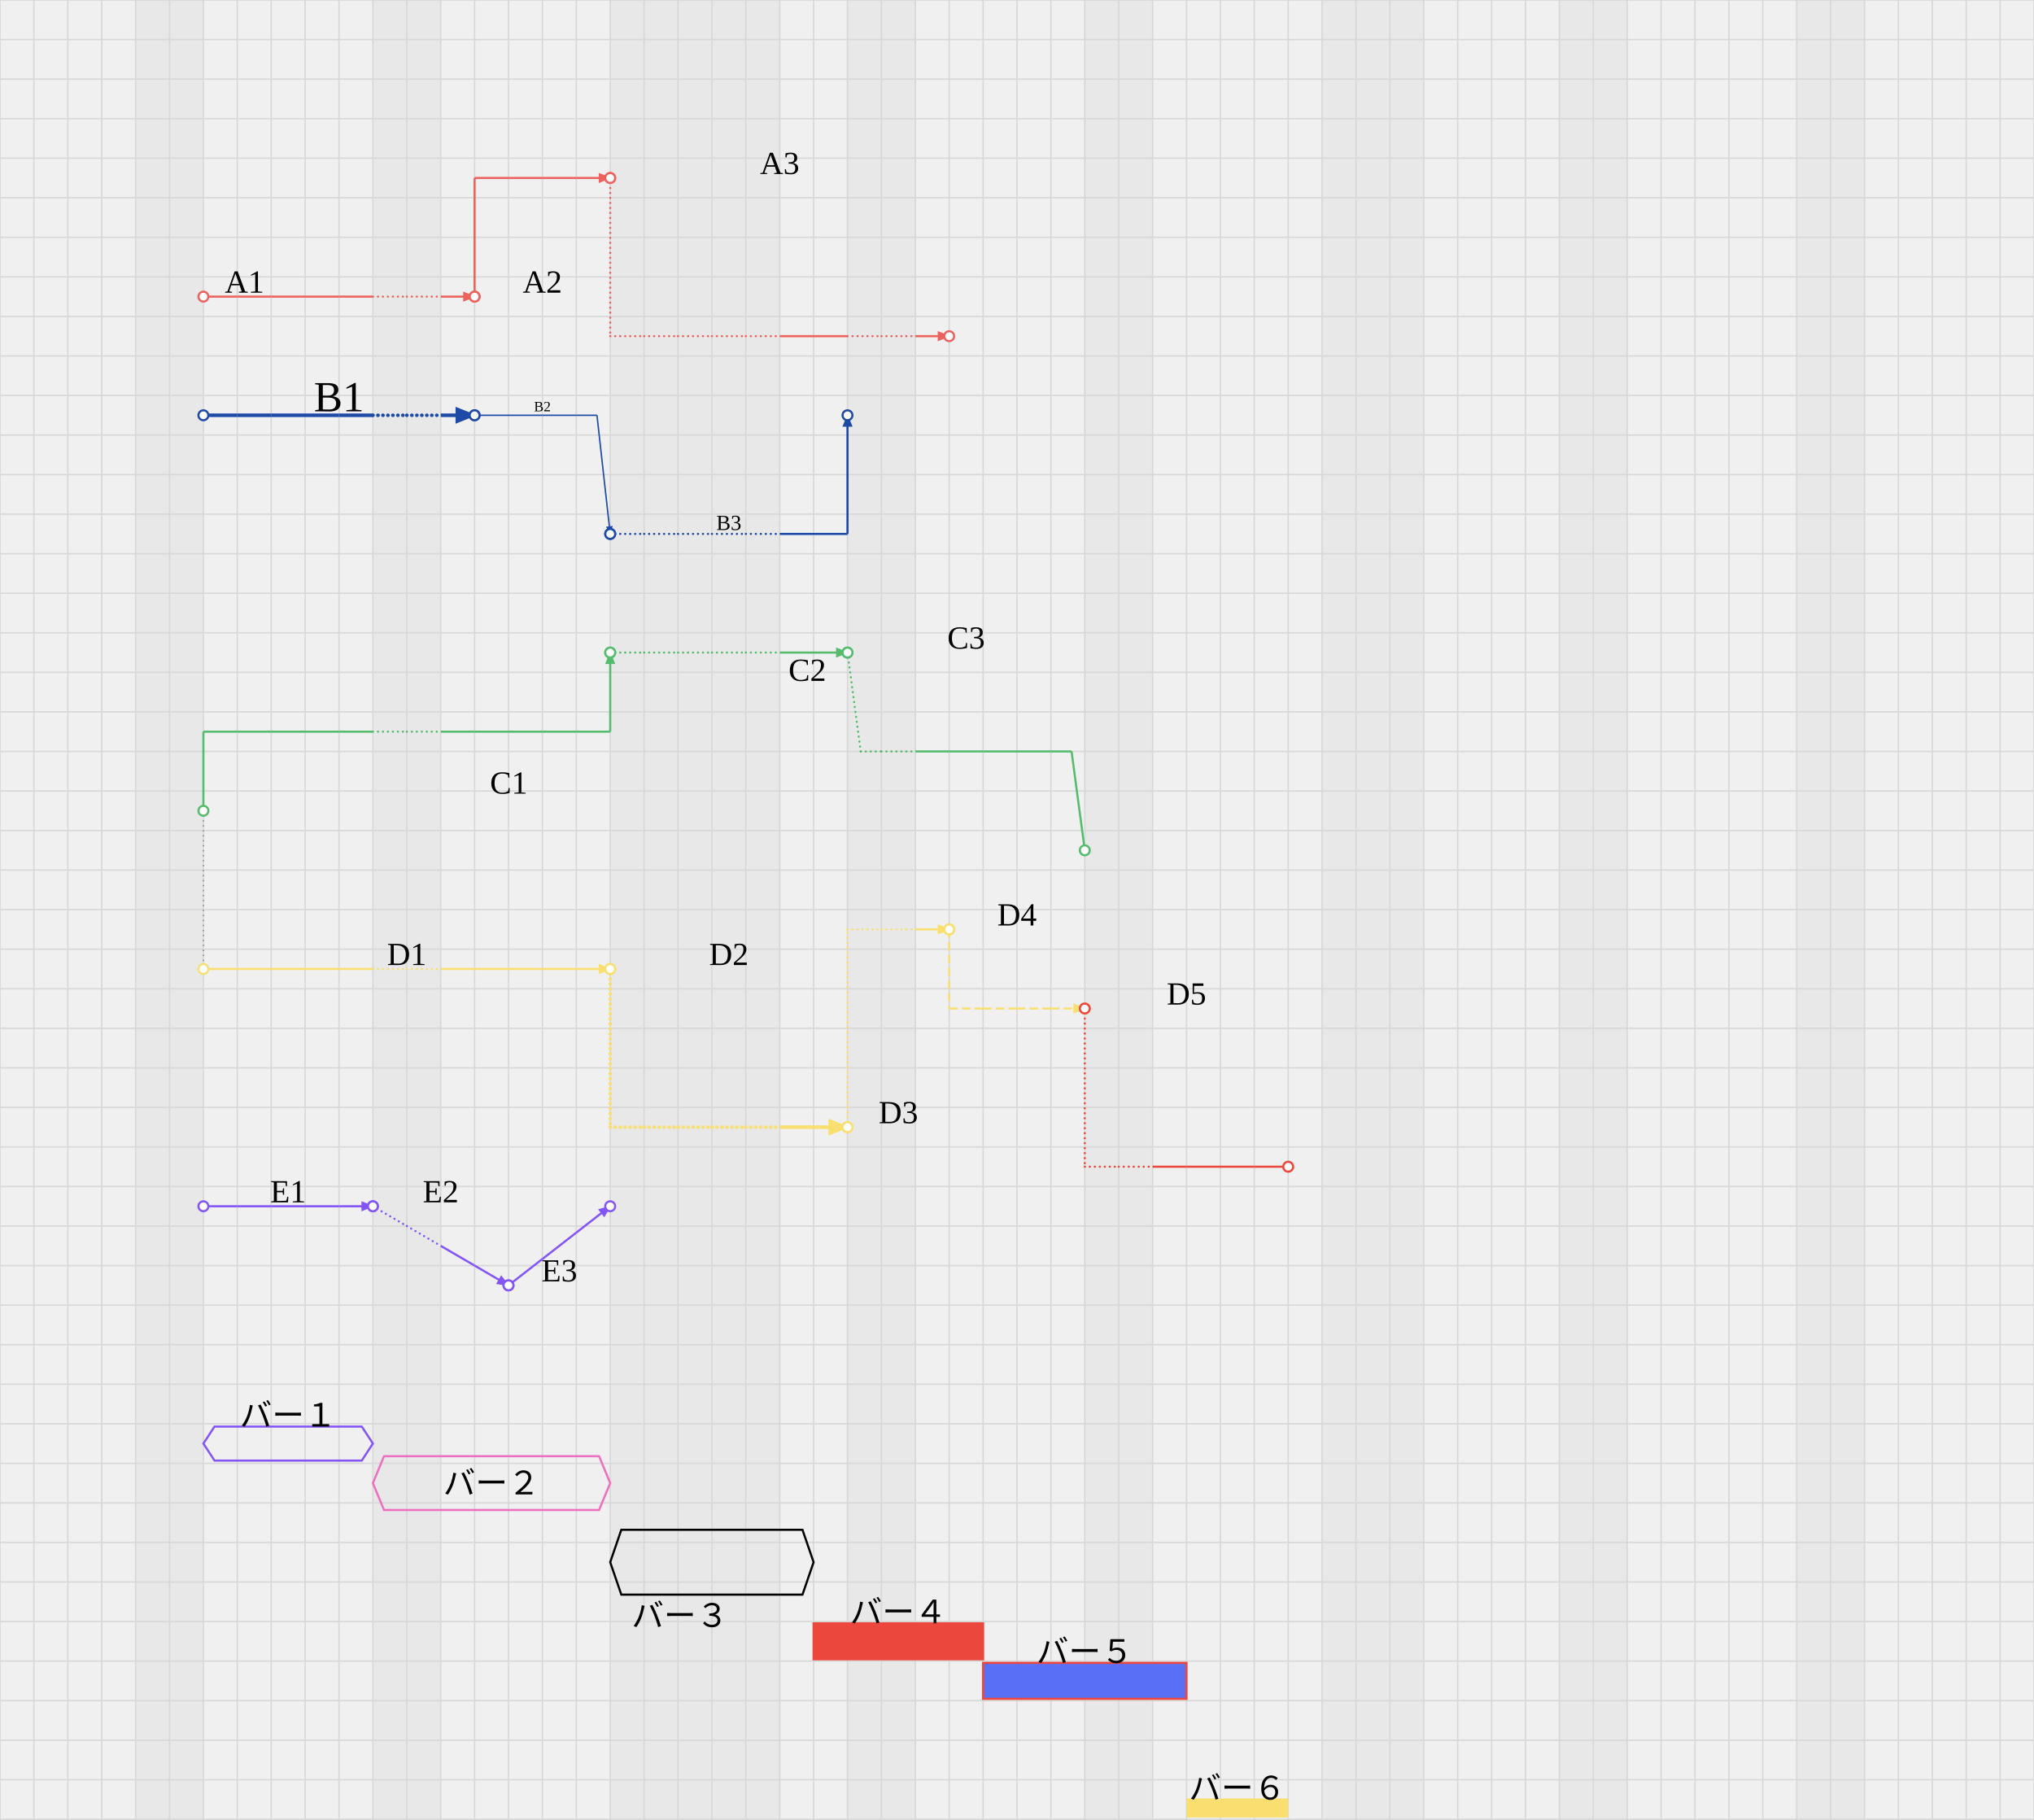
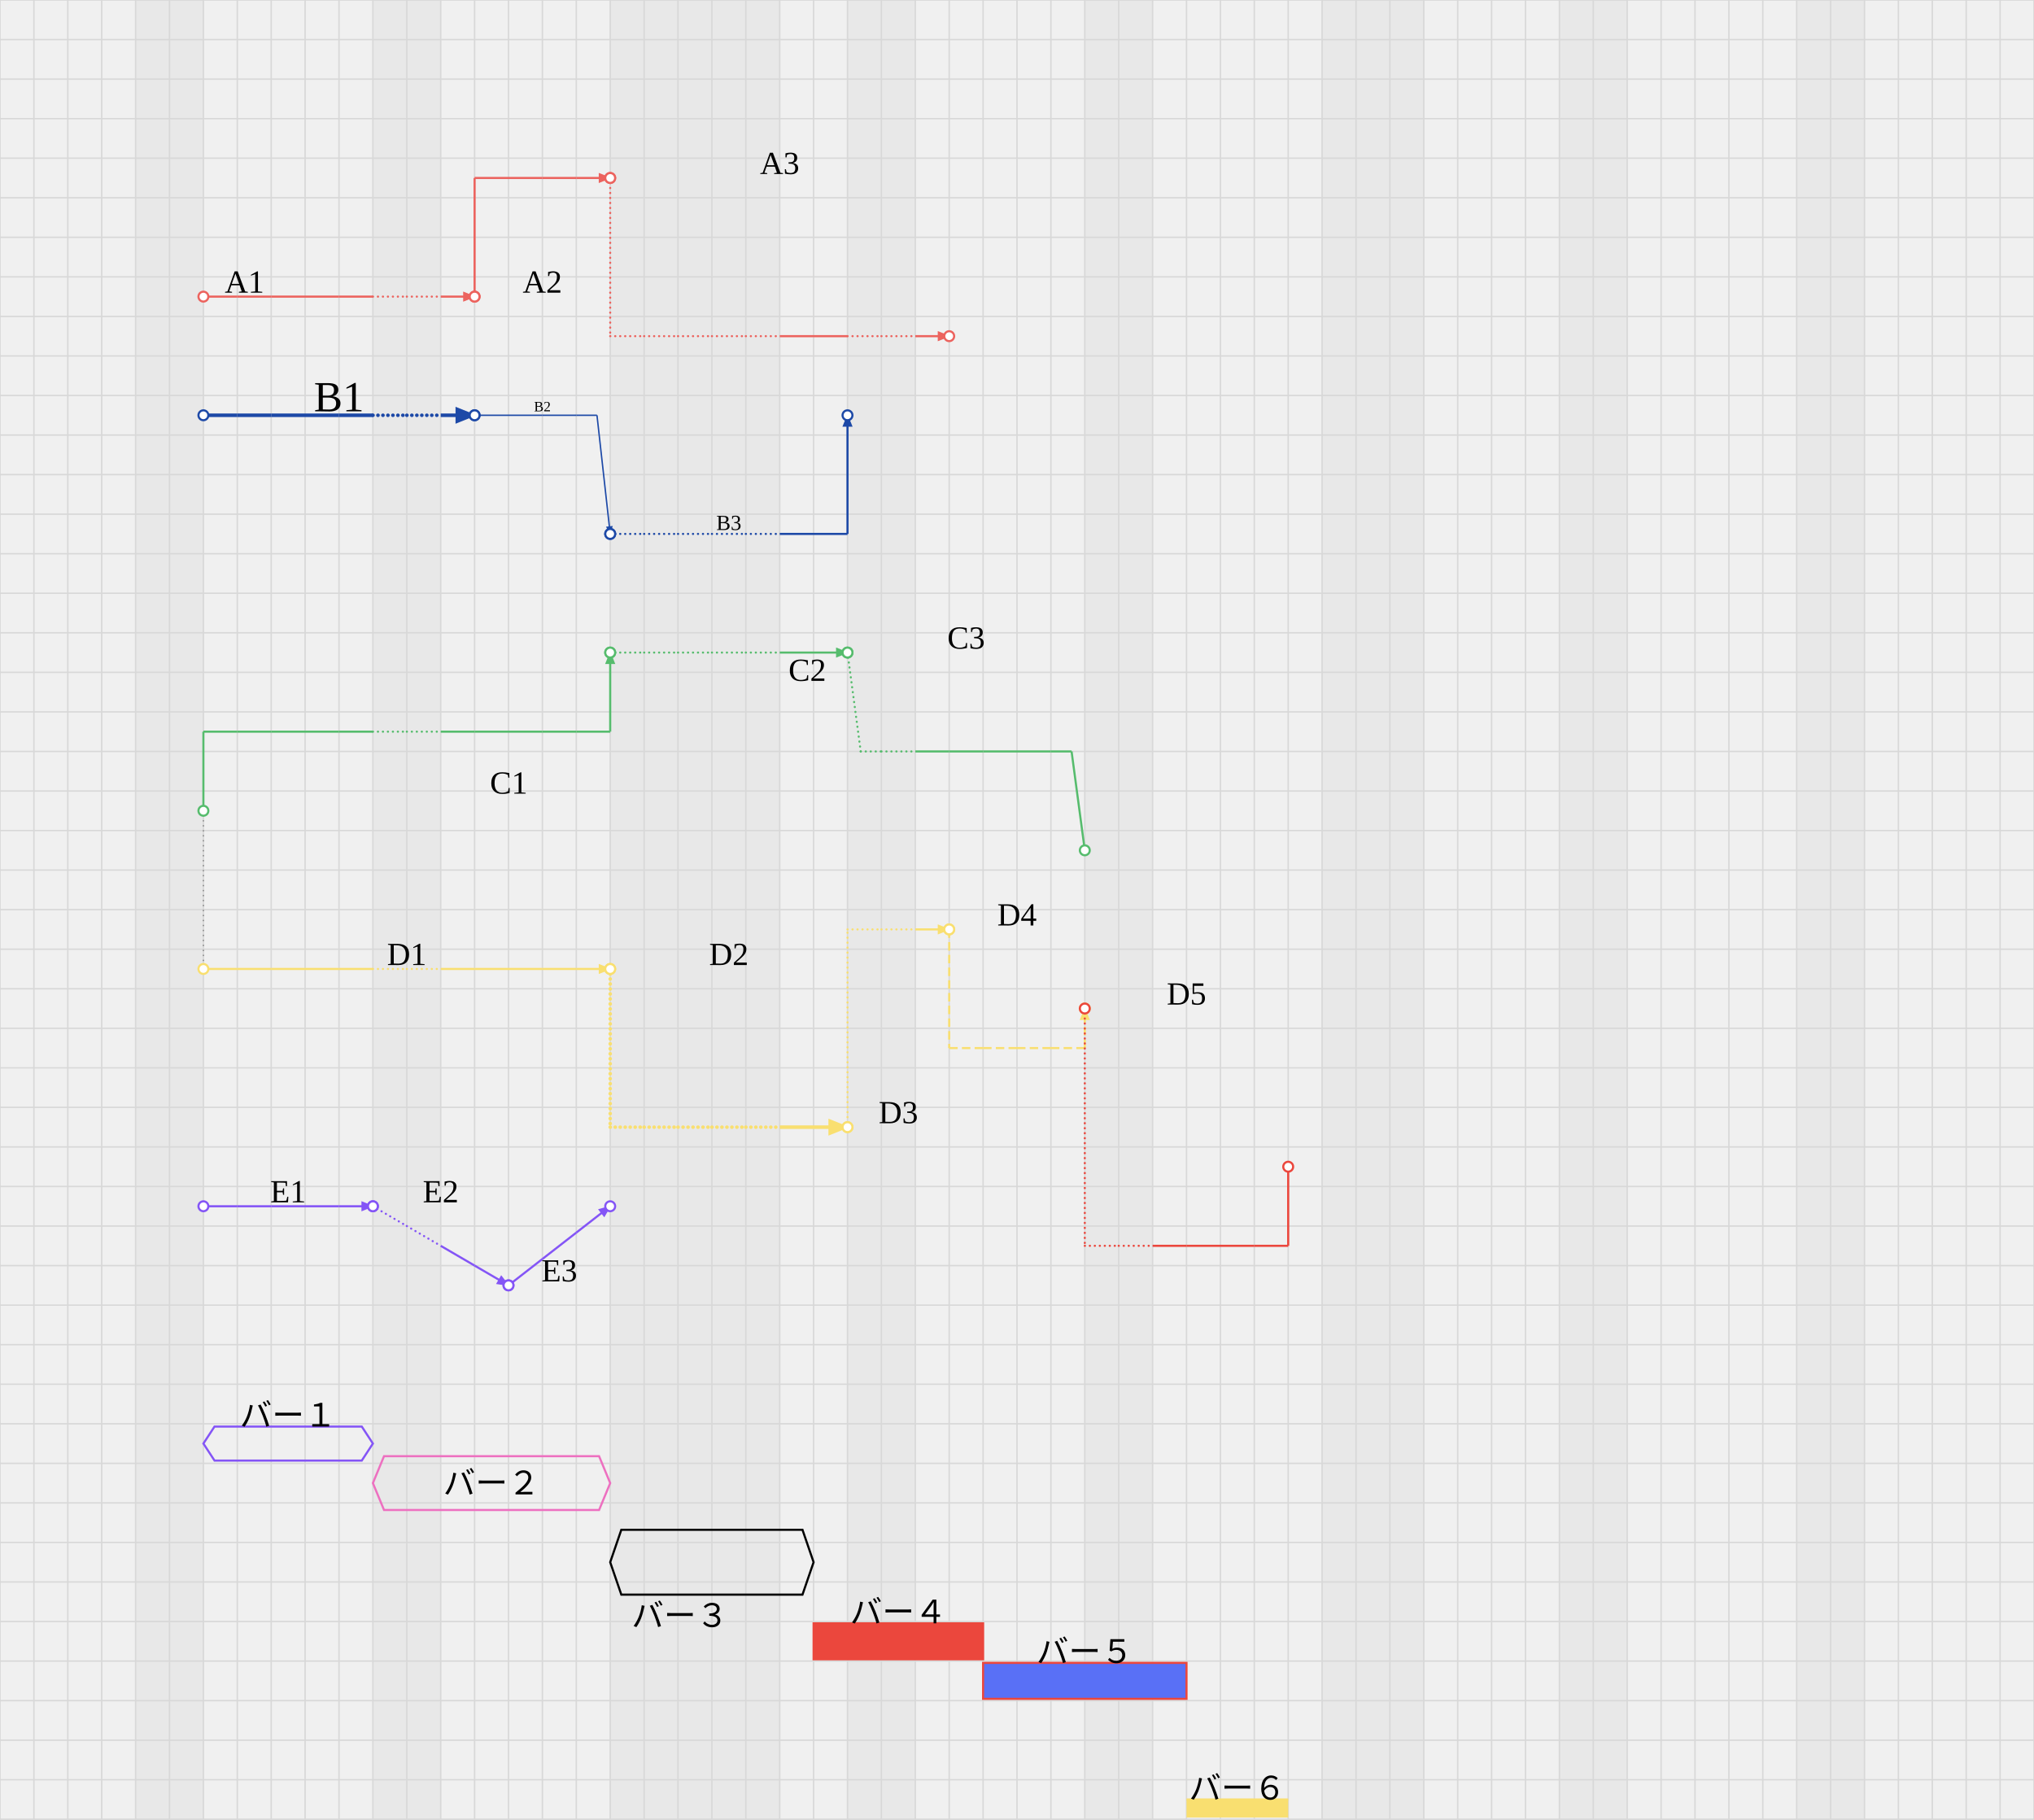
<svg xmlns="http://www.w3.org/2000/svg" width="1440" height="1288" viewBox="0 0 1440 1288" class="plot-svg">
  <defs>
    <clipPath id="plot-clip">
      <rect x="0" y="0" width="1440" height="1288" />
    </clipPath>
    <marker id="arw-ec635e" viewBox="0 0 10 10" refX="9" refY="5" markerWidth="6" markerHeight="6" orient="auto-start-reverse" markerUnits="strokeWidth">
      <path d="M 0 1 L 10 5 L 0 9 z" fill="#ec635e" />
    </marker>
    <marker id="arw-f9df70" viewBox="0 0 10 10" refX="9" refY="5" markerWidth="6" markerHeight="6" orient="auto-start-reverse" markerUnits="strokeWidth">
      <path d="M 0 1 L 10 5 L 0 9 z" fill="#f9df70" />
    </marker>
    <marker id="arw-8455f6" viewBox="0 0 10 10" refX="9" refY="5" markerWidth="6" markerHeight="6" orient="auto-start-reverse" markerUnits="strokeWidth">
      <path d="M 0 1 L 10 5 L 0 9 z" fill="#8455f6" />
    </marker>
    <marker id="arw-ed70c0" viewBox="0 0 10 10" refX="9" refY="5" markerWidth="6" markerHeight="6" orient="auto-start-reverse" markerUnits="strokeWidth">
      <path d="M 0 1 L 10 5 L 0 9 z" fill="#ed70c0" />
    </marker>
    <marker id="arw-000000" viewBox="0 0 10 10" refX="9" refY="5" markerWidth="6" markerHeight="6" orient="auto-start-reverse" markerUnits="strokeWidth">
      <path d="M 0 1 L 10 5 L 0 9 z" fill="#000000" />
    </marker>
    <marker id="arw-eb473d" viewBox="0 0 10 10" refX="9" refY="5" markerWidth="6" markerHeight="6" orient="auto-start-reverse" markerUnits="strokeWidth">
      <path d="M 0 1 L 10 5 L 0 9 z" fill="#eb473d" />
    </marker>
    <marker id="arw-56bc6d" viewBox="0 0 10 10" refX="9" refY="5" markerWidth="6" markerHeight="6" orient="auto-start-reverse" markerUnits="strokeWidth">
      <path d="M 0 1 L 10 5 L 0 9 z" fill="#56bc6d" />
    </marker>
    <marker id="arw-1d49a7" viewBox="0 0 10 10" refX="9" refY="5" markerWidth="6" markerHeight="6" orient="auto-start-reverse" markerUnits="strokeWidth">
      <path d="M 0 1 L 10 5 L 0 9 z" fill="#1d49a7" />
    </marker>
  </defs>
  <g class="bg">
    <rect x="96" y="0" width="24" height="1288" fill="#E8E8E8" class="holiday" />
    <rect x="120" y="0" width="24" height="1288" fill="#E8E8E8" class="holiday" />
    <rect x="264" y="0" width="24" height="1288" fill="#E8E8E8" class="holiday" />
    <rect x="288" y="0" width="24" height="1288" fill="#E8E8E8" class="holiday" />
    <rect x="432" y="0" width="24" height="1288" fill="#E8E8E8" class="holiday" />
    <rect x="456" y="0" width="24" height="1288" fill="#E8E8E8" class="holiday" />
    <rect x="480" y="0" width="24" height="1288" fill="#E8E8E8" class="holiday" />
    <rect x="504" y="0" width="24" height="1288" fill="#E8E8E8" class="holiday" />
    <rect x="528" y="0" width="24" height="1288" fill="#E8E8E8" class="holiday" />
    <rect x="600" y="0" width="24" height="1288" fill="#E8E8E8" class="holiday" />
    <rect x="624" y="0" width="24" height="1288" fill="#E8E8E8" class="holiday" />
    <rect x="768" y="0" width="24" height="1288" fill="#E8E8E8" class="holiday" />
    <rect x="792" y="0" width="24" height="1288" fill="#E8E8E8" class="holiday" />
    <rect x="936" y="0" width="24" height="1288" fill="#E8E8E8" class="holiday" />
    <rect x="960" y="0" width="24" height="1288" fill="#E8E8E8" class="holiday" />
    <rect x="984" y="0" width="24" height="1288" fill="#E8E8E8" class="holiday" />
    <rect x="1104" y="0" width="24" height="1288" fill="#E8E8E8" class="holiday" />
    <rect x="1128" y="0" width="24" height="1288" fill="#E8E8E8" class="holiday" />
    <rect x="1272" y="0" width="24" height="1288" fill="#E8E8E8" class="holiday" />
    <rect x="1296" y="0" width="24" height="1288" fill="#E8E8E8" class="holiday" />
    <line x1="0" y1="0" x2="0" y2="1288" stroke="#d8d8d8" stroke-width="1" />
    <line x1="24" y1="0" x2="24" y2="1288" stroke="#d8d8d8" stroke-width="1" />
    <line x1="48" y1="0" x2="48" y2="1288" stroke="#d8d8d8" stroke-width="1" />
    <line x1="72" y1="0" x2="72" y2="1288" stroke="#d8d8d8" stroke-width="1" />
    <line x1="96" y1="0" x2="96" y2="1288" stroke="#d8d8d8" stroke-width="1" />
    <line x1="120" y1="0" x2="120" y2="1288" stroke="#d8d8d8" stroke-width="1" />
    <line x1="144" y1="0" x2="144" y2="1288" stroke="#d8d8d8" stroke-width="1" />
    <line x1="168" y1="0" x2="168" y2="1288" stroke="#d8d8d8" stroke-width="1" />
    <line x1="192" y1="0" x2="192" y2="1288" stroke="#d8d8d8" stroke-width="1" />
    <line x1="216" y1="0" x2="216" y2="1288" stroke="#d8d8d8" stroke-width="1" />
    <line x1="240" y1="0" x2="240" y2="1288" stroke="#d8d8d8" stroke-width="1" />
    <line x1="264" y1="0" x2="264" y2="1288" stroke="#d8d8d8" stroke-width="1" />
    <line x1="288" y1="0" x2="288" y2="1288" stroke="#d8d8d8" stroke-width="1" />
    <line x1="312" y1="0" x2="312" y2="1288" stroke="#d8d8d8" stroke-width="1" />
    <line x1="336" y1="0" x2="336" y2="1288" stroke="#d8d8d8" stroke-width="1" />
    <line x1="360" y1="0" x2="360" y2="1288" stroke="#d8d8d8" stroke-width="1" />
    <line x1="384" y1="0" x2="384" y2="1288" stroke="#d8d8d8" stroke-width="1" />
    <line x1="408" y1="0" x2="408" y2="1288" stroke="#d8d8d8" stroke-width="1" />
    <line x1="432" y1="0" x2="432" y2="1288" stroke="#d8d8d8" stroke-width="1" />
    <line x1="456" y1="0" x2="456" y2="1288" stroke="#d8d8d8" stroke-width="1" />
    <line x1="480" y1="0" x2="480" y2="1288" stroke="#d8d8d8" stroke-width="1" />
    <line x1="504" y1="0" x2="504" y2="1288" stroke="#d8d8d8" stroke-width="1" />
    <line x1="528" y1="0" x2="528" y2="1288" stroke="#d8d8d8" stroke-width="1" />
    <line x1="552" y1="0" x2="552" y2="1288" stroke="#d8d8d8" stroke-width="1" />
    <line x1="576" y1="0" x2="576" y2="1288" stroke="#d8d8d8" stroke-width="1" />
    <line x1="600" y1="0" x2="600" y2="1288" stroke="#d8d8d8" stroke-width="1" />
    <line x1="624" y1="0" x2="624" y2="1288" stroke="#d8d8d8" stroke-width="1" />
    <line x1="648" y1="0" x2="648" y2="1288" stroke="#d8d8d8" stroke-width="1" />
    <line x1="672" y1="0" x2="672" y2="1288" stroke="#d8d8d8" stroke-width="1" />
    <line x1="696" y1="0" x2="696" y2="1288" stroke="#d8d8d8" stroke-width="1" />
    <line x1="720" y1="0" x2="720" y2="1288" stroke="#d8d8d8" stroke-width="1" />
    <line x1="744" y1="0" x2="744" y2="1288" stroke="#d8d8d8" stroke-width="1" />
    <line x1="768" y1="0" x2="768" y2="1288" stroke="#d8d8d8" stroke-width="1" />
    <line x1="792" y1="0" x2="792" y2="1288" stroke="#d8d8d8" stroke-width="1" />
    <line x1="816" y1="0" x2="816" y2="1288" stroke="#d8d8d8" stroke-width="1" />
    <line x1="840" y1="0" x2="840" y2="1288" stroke="#d8d8d8" stroke-width="1" />
    <line x1="864" y1="0" x2="864" y2="1288" stroke="#d8d8d8" stroke-width="1" />
    <line x1="888" y1="0" x2="888" y2="1288" stroke="#d8d8d8" stroke-width="1" />
    <line x1="912" y1="0" x2="912" y2="1288" stroke="#d8d8d8" stroke-width="1" />
    <line x1="936" y1="0" x2="936" y2="1288" stroke="#d8d8d8" stroke-width="1" />
    <line x1="960" y1="0" x2="960" y2="1288" stroke="#d8d8d8" stroke-width="1" />
    <line x1="984" y1="0" x2="984" y2="1288" stroke="#d8d8d8" stroke-width="1" />
    <line x1="1008" y1="0" x2="1008" y2="1288" stroke="#d8d8d8" stroke-width="1" />
    <line x1="1032" y1="0" x2="1032" y2="1288" stroke="#d8d8d8" stroke-width="1" />
    <line x1="1056" y1="0" x2="1056" y2="1288" stroke="#d8d8d8" stroke-width="1" />
    <line x1="1080" y1="0" x2="1080" y2="1288" stroke="#d8d8d8" stroke-width="1" />
    <line x1="1104" y1="0" x2="1104" y2="1288" stroke="#d8d8d8" stroke-width="1" />
    <line x1="1128" y1="0" x2="1128" y2="1288" stroke="#d8d8d8" stroke-width="1" />
    <line x1="1152" y1="0" x2="1152" y2="1288" stroke="#d8d8d8" stroke-width="1" />
    <line x1="1176" y1="0" x2="1176" y2="1288" stroke="#d8d8d8" stroke-width="1" />
    <line x1="1200" y1="0" x2="1200" y2="1288" stroke="#d8d8d8" stroke-width="1" />
    <line x1="1224" y1="0" x2="1224" y2="1288" stroke="#d8d8d8" stroke-width="1" />
    <line x1="1248" y1="0" x2="1248" y2="1288" stroke="#d8d8d8" stroke-width="1" />
    <line x1="1272" y1="0" x2="1272" y2="1288" stroke="#d8d8d8" stroke-width="1" />
    <line x1="1296" y1="0" x2="1296" y2="1288" stroke="#d8d8d8" stroke-width="1" />
    <line x1="1320" y1="0" x2="1320" y2="1288" stroke="#d8d8d8" stroke-width="1" />
    <line x1="1344" y1="0" x2="1344" y2="1288" stroke="#d8d8d8" stroke-width="1" />
    <line x1="1368" y1="0" x2="1368" y2="1288" stroke="#d8d8d8" stroke-width="1" />
    <line x1="1392" y1="0" x2="1392" y2="1288" stroke="#d8d8d8" stroke-width="1" />
    <line x1="1416" y1="0" x2="1416" y2="1288" stroke="#d8d8d8" stroke-width="1" />
    <line x1="1440" y1="0" x2="1440" y2="1288" stroke="#d8d8d8" stroke-width="1" />
    <line x1="0" y1="0" x2="1440" y2="0" stroke="#d8d8d8" stroke-width="1" />
    <line x1="0" y1="28" x2="1440" y2="28" stroke="#d8d8d8" stroke-width="1" />
    <line x1="0" y1="56" x2="1440" y2="56" stroke="#d8d8d8" stroke-width="1" />
    <line x1="0" y1="84" x2="1440" y2="84" stroke="#d8d8d8" stroke-width="1" />
    <line x1="0" y1="112" x2="1440" y2="112" stroke="#d8d8d8" stroke-width="1" />
    <line x1="0" y1="140" x2="1440" y2="140" stroke="#d8d8d8" stroke-width="1" />
    <line x1="0" y1="168" x2="1440" y2="168" stroke="#d8d8d8" stroke-width="1" />
    <line x1="0" y1="196" x2="1440" y2="196" stroke="#d8d8d8" stroke-width="1" />
    <line x1="0" y1="224" x2="1440" y2="224" stroke="#d8d8d8" stroke-width="1" />
    <line x1="0" y1="252" x2="1440" y2="252" stroke="#d8d8d8" stroke-width="1" />
    <line x1="0" y1="280" x2="1440" y2="280" stroke="#d8d8d8" stroke-width="1" />
    <line x1="0" y1="308" x2="1440" y2="308" stroke="#d8d8d8" stroke-width="1" />
    <line x1="0" y1="336" x2="1440" y2="336" stroke="#d8d8d8" stroke-width="1" />
    <line x1="0" y1="364" x2="1440" y2="364" stroke="#d8d8d8" stroke-width="1" />
    <line x1="0" y1="392" x2="1440" y2="392" stroke="#d8d8d8" stroke-width="1" />
    <line x1="0" y1="420" x2="1440" y2="420" stroke="#d8d8d8" stroke-width="1" />
    <line x1="0" y1="448" x2="1440" y2="448" stroke="#d8d8d8" stroke-width="1" />
    <line x1="0" y1="476" x2="1440" y2="476" stroke="#d8d8d8" stroke-width="1" />
    <line x1="0" y1="504" x2="1440" y2="504" stroke="#d8d8d8" stroke-width="1" />
    <line x1="0" y1="532" x2="1440" y2="532" stroke="#d8d8d8" stroke-width="1" />
    <line x1="0" y1="560" x2="1440" y2="560" stroke="#d8d8d8" stroke-width="1" />
    <line x1="0" y1="588" x2="1440" y2="588" stroke="#d8d8d8" stroke-width="1" />
    <line x1="0" y1="616" x2="1440" y2="616" stroke="#d8d8d8" stroke-width="1" />
    <line x1="0" y1="644" x2="1440" y2="644" stroke="#d8d8d8" stroke-width="1" />
    <line x1="0" y1="672" x2="1440" y2="672" stroke="#d8d8d8" stroke-width="1" />
    <line x1="0" y1="700" x2="1440" y2="700" stroke="#d8d8d8" stroke-width="1" />
    <line x1="0" y1="728" x2="1440" y2="728" stroke="#d8d8d8" stroke-width="1" />
    <line x1="0" y1="756" x2="1440" y2="756" stroke="#d8d8d8" stroke-width="1" />
    <line x1="0" y1="784" x2="1440" y2="784" stroke="#d8d8d8" stroke-width="1" />
    <line x1="0" y1="812" x2="1440" y2="812" stroke="#d8d8d8" stroke-width="1" />
    <line x1="0" y1="840" x2="1440" y2="840" stroke="#d8d8d8" stroke-width="1" />
    <line x1="0" y1="868" x2="1440" y2="868" stroke="#d8d8d8" stroke-width="1" />
    <line x1="0" y1="896" x2="1440" y2="896" stroke="#d8d8d8" stroke-width="1" />
    <line x1="0" y1="924" x2="1440" y2="924" stroke="#d8d8d8" stroke-width="1" />
    <line x1="0" y1="952" x2="1440" y2="952" stroke="#d8d8d8" stroke-width="1" />
    <line x1="0" y1="980" x2="1440" y2="980" stroke="#d8d8d8" stroke-width="1" />
    <line x1="0" y1="1008" x2="1440" y2="1008" stroke="#d8d8d8" stroke-width="1" />
    <line x1="0" y1="1036" x2="1440" y2="1036" stroke="#d8d8d8" stroke-width="1" />
    <line x1="0" y1="1064" x2="1440" y2="1064" stroke="#d8d8d8" stroke-width="1" />
    <line x1="0" y1="1092" x2="1440" y2="1092" stroke="#d8d8d8" stroke-width="1" />
    <line x1="0" y1="1120" x2="1440" y2="1120" stroke="#d8d8d8" stroke-width="1" />
    <line x1="0" y1="1148" x2="1440" y2="1148" stroke="#d8d8d8" stroke-width="1" />
    <line x1="0" y1="1176" x2="1440" y2="1176" stroke="#d8d8d8" stroke-width="1" />
    <line x1="0" y1="1204" x2="1440" y2="1204" stroke="#d8d8d8" stroke-width="1" />
    <line x1="0" y1="1232" x2="1440" y2="1232" stroke="#d8d8d8" stroke-width="1" />
    <line x1="0" y1="1260" x2="1440" y2="1260" stroke="#d8d8d8" stroke-width="1" />
    <line x1="0" y1="1288" x2="1440" y2="1288" stroke="#d8d8d8" stroke-width="1" />
  </g>
  <g class="plot" clip-path="url(#plot-clip)">
    <g class="relations">
      <path class="relation" data-relation="関係１" d="M 144 574 L 144 686" fill="none" stroke="#888888" stroke-width="1" stroke-dasharray="0.1 3.429" stroke-linecap="round" />
    </g>
    <g class="proc" data-pid="nsrz7bcx8yxxrv8k3qc4i6mk">
      <path class="seg" d="M 336 210 L 336 126" fill="none" stroke="#ec635e" stroke-width="1.5" stroke-linecap="butt" />
      <path class="seg" d="M 336 126 L 360 126" fill="none" stroke="#ec635e" stroke-width="1.5" stroke-linecap="butt" />
      <path class="seg" d="M 360 126 L 384 126" fill="none" stroke="#ec635e" stroke-width="1.5" stroke-linecap="butt" />
      <path class="seg" d="M 384 126 L 408 126" fill="none" stroke="#ec635e" stroke-width="1.5" stroke-linecap="butt" />
      <path class="seg" d="M 408 126 L 432 126" fill="none" stroke="#ec635e" stroke-width="1.5" stroke-linecap="butt" marker-end="url(#arw-ec635e)" />
      <path class="corner" d="M 336 210 L 336 133.508 Q 336 126 343.508 126 L 432 126" fill="none" stroke="none" />
      <circle class="node node-start" cx="336" cy="210" r="3.5" fill="#ffffff" stroke="#ec635e" stroke-width="1.5" />
      <circle class="node node-end" cx="432" cy="126" r="3.5" fill="#ffffff" stroke="#ec635e" stroke-width="1.5" />
      <text class="pname" x="384" y="207.2" font-size="22.847" font-weight="normal" fill="#000000" text-anchor="middle">A2</text>
    </g>
    <g class="proc" data-pid="dk8trfwvr4zzrgf6eph3zp81">
      <path class="seg" d="M 144 686 L 144 686" fill="none" stroke="#f9df70" stroke-width="1.5" stroke-linecap="butt" />
      <path class="seg" d="M 144 686 L 168 686" fill="none" stroke="#f9df70" stroke-width="1.5" stroke-linecap="butt" />
      <path class="seg" d="M 168 686 L 192 686" fill="none" stroke="#f9df70" stroke-width="1.5" stroke-linecap="butt" />
      <path class="seg" d="M 192 686 L 216 686" fill="none" stroke="#f9df70" stroke-width="1.5" stroke-linecap="butt" />
      <path class="seg" d="M 216 686 L 240 686" fill="none" stroke="#f9df70" stroke-width="1.5" stroke-linecap="butt" />
      <path class="seg" d="M 240 686 L 264 686" fill="none" stroke="#f9df70" stroke-width="1.5" stroke-linecap="butt" />
      <path class="seg" d="M 264 686 L 288 686" fill="none" stroke="#f9df70" stroke-width="1.5" stroke-linecap="round" stroke-dasharray="0.1 3.429" />
      <path class="seg" d="M 288 686 L 312 686" fill="none" stroke="#f9df70" stroke-width="1.5" stroke-linecap="round" stroke-dasharray="0.1 3.429" />
      <path class="seg" d="M 312 686 L 336 686" fill="none" stroke="#f9df70" stroke-width="1.5" stroke-linecap="butt" />
      <path class="seg" d="M 336 686 L 360 686" fill="none" stroke="#f9df70" stroke-width="1.5" stroke-linecap="butt" />
      <path class="seg" d="M 360 686 L 384 686" fill="none" stroke="#f9df70" stroke-width="1.5" stroke-linecap="butt" />
      <path class="seg" d="M 384 686 L 408 686" fill="none" stroke="#f9df70" stroke-width="1.5" stroke-linecap="butt" />
      <path class="seg" d="M 408 686 L 432 686" fill="none" stroke="#f9df70" stroke-width="1.5" stroke-linecap="butt" />
      <path class="seg" d="M 432 686 L 432 686" fill="none" stroke="#f9df70" stroke-width="1.5" stroke-linecap="butt" marker-end="url(#arw-f9df70)" />
      <path class="corner" d="M 144 686 L 144 686 L 432 686 L 432 686" fill="none" stroke="none" />
      <circle class="node node-start" cx="144" cy="686" r="3.5" fill="#ffffff" stroke="#f9df70" stroke-width="1.5" />
      <circle class="node node-end" cx="432" cy="686" r="3.5" fill="#ffffff" stroke="#f9df70" stroke-width="1.5" />
      <text class="pname" x="288" y="683.2" font-size="22.847" font-weight="normal" fill="#000000" text-anchor="middle">D1</text>
    </g>
    <g class="proc" data-pid="oto4dg5opkvf736ru8taatv6">
      <path class="seg" d="M 144 854 L 168 854" fill="none" stroke="#8455f6" stroke-width="1.5" stroke-linecap="butt" />
      <path class="seg" d="M 168 854 L 192 854" fill="none" stroke="#8455f6" stroke-width="1.5" stroke-linecap="butt" />
      <path class="seg" d="M 192 854 L 216 854" fill="none" stroke="#8455f6" stroke-width="1.5" stroke-linecap="butt" />
      <path class="seg" d="M 216 854 L 240 854" fill="none" stroke="#8455f6" stroke-width="1.5" stroke-linecap="butt" />
      <path class="seg" d="M 240 854 L 264 854" fill="none" stroke="#8455f6" stroke-width="1.5" stroke-linecap="butt" marker-end="url(#arw-8455f6)" />
      <circle class="node node-start" cx="144" cy="854" r="3.5" fill="#ffffff" stroke="#8455f6" stroke-width="1.5" />
      <circle class="node node-end" cx="264" cy="854" r="3.5" fill="#ffffff" stroke="#8455f6" stroke-width="1.5" />
      <text class="pname" x="204" y="851.2" font-size="22.847" font-weight="normal" fill="#000000" text-anchor="middle">E1</text>
    </g>
    <g class="proc" data-pid="syrtgn50pfeh2x56y8pycl0i">
      <path class="seg" d="M 264 854 L 288 868" fill="none" stroke="#8455f6" stroke-width="1.5" stroke-linecap="round" stroke-dasharray="0.1 3.429" />
      <path class="seg" d="M 288 868 L 312 882" fill="none" stroke="#8455f6" stroke-width="1.5" stroke-linecap="round" stroke-dasharray="0.1 3.429" />
      <path class="seg" d="M 312 882 L 336 896" fill="none" stroke="#8455f6" stroke-width="1.5" stroke-linecap="butt" />
      <path class="seg" d="M 336 896 L 360 910" fill="none" stroke="#8455f6" stroke-width="1.5" stroke-linecap="butt" marker-end="url(#arw-8455f6)" />
      <circle class="node node-start" cx="264" cy="854" r="3.5" fill="#ffffff" stroke="#8455f6" stroke-width="1.5" />
      <circle class="node node-end" cx="360" cy="910" r="3.5" fill="#ffffff" stroke="#8455f6" stroke-width="1.5" />
      <text class="pname" x="312" y="851.2" font-size="22.847" font-weight="normal" fill="#000000" text-anchor="middle">E2</text>
    </g>
    <g class="proc" data-pid="s1u0md6momgam2gd5wvdn4ys">
      <path class="seg" d="M 360 910 L 384 891.333" fill="none" stroke="#8455f6" stroke-width="1.5" stroke-linecap="butt" />
      <path class="seg" d="M 384 891.333 L 408 872.667" fill="none" stroke="#8455f6" stroke-width="1.5" stroke-linecap="butt" />
      <path class="seg" d="M 408 872.667 L 432 854" fill="none" stroke="#8455f6" stroke-width="1.5" stroke-linecap="butt" marker-end="url(#arw-8455f6)" />
      <circle class="node node-start" cx="360" cy="910" r="3.5" fill="#ffffff" stroke="#8455f6" stroke-width="1.5" />
      <circle class="node node-end" cx="432" cy="854" r="3.5" fill="#ffffff" stroke="#8455f6" stroke-width="1.5" />
      <text class="pname" x="396" y="907.2" font-size="22.847" font-weight="normal" fill="#000000" text-anchor="middle">E3</text>
    </g>
    <g class="proc" data-pid="bjwmumxcko7gc9z8xszbmeg1">
      <polygon class="shape" points="264,1050 271.872,1030.96 424.128,1030.96 432,1050 424.128,1069.04 271.872,1069.04" fill="none" stroke="#ed70c0" stroke-width="1.5" />
      <text class="pname" x="348" y="1057.996" font-size="22.847" font-weight="normal" fill="#000000" text-anchor="middle">バー２</text>
    </g>
    <g class="proc" data-pid="d8gth038ou5z9sdqsws41f4a">
      <polygon class="shape" points="432,1106 439.872,1083.04 568.128,1083.04 576,1106 568.128,1128.96 439.872,1128.96" fill="none" stroke="#000000" stroke-width="1.5" />
      <text class="pname" x="447.12" y="1151.807" font-size="22.847" font-weight="normal" fill="#000000" text-anchor="start">バー３</text>
    </g>
    <g class="proc" data-pid="wrrlfamddutxks0rs546w6hp">
      <rect class="shape" x="576" y="1149.274" width="120" height="25.452" fill="#eb473d" stroke="#eb473d" stroke-width="1.5" />
      <text class="pname" x="636" y="1149.274" font-size="22.847" font-weight="normal" fill="#000000" text-anchor="middle">バー４</text>
    </g>
    <g class="proc" data-pid="xrtojb94udpfhnqjb10fxoyb">
      <rect class="shape" x="696" y="1177.274" width="144" height="25.452" fill="#5970f6" stroke="#eb473d" stroke-width="1.5" />
      <text class="pname" x="768" y="1177.274" font-size="22.847" font-weight="normal" fill="#000000" text-anchor="middle">バー５</text>
    </g>
    <g class="proc" data-pid="wdhh8gl3bekvzls3uwrp9zh9">
      <rect class="shape" x="840" y="1274" width="72" height="12.74" fill="#f9df70" stroke="none" />
      <path class="baseline" d="M 840 1274 L 912 1274" fill="none" stroke="#f9df70" stroke-width="1.5" />
      <text class="pname" x="876" y="1274" font-size="22.847" font-weight="normal" fill="#000000" text-anchor="middle">バー６</text>
    </g>
    <g class="proc" data-pid="bpu1c9j31oy0l3t0ejaasr8y">
      <path class="seg" d="M 432 462 L 432 462" fill="none" stroke="#56bc6d" stroke-width="1.5" stroke-linecap="round" stroke-dasharray="0.1 3.429" />
      <path class="seg" d="M 432 462 L 456 462" fill="none" stroke="#56bc6d" stroke-width="1.5" stroke-linecap="round" stroke-dasharray="0.1 3.429" />
      <path class="seg" d="M 456 462 L 480 462" fill="none" stroke="#56bc6d" stroke-width="1.5" stroke-linecap="round" stroke-dasharray="0.1 3.429" />
      <path class="seg" d="M 480 462 L 504 462" fill="none" stroke="#56bc6d" stroke-width="1.5" stroke-linecap="round" stroke-dasharray="0.1 3.429" />
      <path class="seg" d="M 504 462 L 528 462" fill="none" stroke="#56bc6d" stroke-width="1.5" stroke-linecap="round" stroke-dasharray="0.1 3.429" />
      <path class="seg" d="M 528 462 L 552 462" fill="none" stroke="#56bc6d" stroke-width="1.5" stroke-linecap="round" stroke-dasharray="0.1 3.429" />
      <path class="seg" d="M 552 462 L 576 462" fill="none" stroke="#56bc6d" stroke-width="1.5" stroke-linecap="butt" />
      <path class="seg" d="M 576 462 L 600 462" fill="none" stroke="#56bc6d" stroke-width="1.5" stroke-linecap="butt" />
      <path class="seg" d="M 600 462 L 600 462" fill="none" stroke="#56bc6d" stroke-width="1.5" stroke-linecap="butt" marker-end="url(#arw-56bc6d)" />
      <path class="corner" d="M 432 462 L 432 462 L 600 462 L 600 462" fill="none" stroke="none" />
      <circle class="node node-start" cx="432" cy="462" r="3.5" fill="#ffffff" stroke="#56bc6d" stroke-width="1.5" />
      <circle class="node node-end" cx="600" cy="462" r="3.5" fill="#ffffff" stroke="#56bc6d" stroke-width="1.5" />
      <text class="pname" x="584.88" y="482.047" font-size="22.847" font-weight="normal" fill="#000000" text-anchor="end">C2</text>
    </g>
    <g class="proc" data-pid="ugy4sphon1sz8n5udbza6ozz">
      <path class="seg" d="M 600 798 L 600 658" fill="none" stroke="#f9df70" stroke-width="1.5" stroke-linecap="round" stroke-dasharray="0.1 3.429" />
      <path class="seg" d="M 600 658 L 624 658" fill="none" stroke="#f9df70" stroke-width="1.5" stroke-linecap="round" stroke-dasharray="0.1 3.429" />
      <path class="seg" d="M 624 658 L 648 658" fill="none" stroke="#f9df70" stroke-width="1.5" stroke-linecap="round" stroke-dasharray="0.1 3.429" />
      <path class="seg" d="M 648 658 L 672 658" fill="none" stroke="#f9df70" stroke-width="1.5" stroke-linecap="butt" />
      <path class="seg" d="M 672 658 L 672 658" fill="none" stroke="#f9df70" stroke-width="1.5" stroke-linecap="butt" marker-end="url(#arw-f9df70)" />
      <path class="corner" d="M 600 798 L 600 665.508 Q 600 658 607.508 658 L 672 658 L 672 658" fill="none" stroke="none" />
      <circle class="node node-start" cx="600" cy="798" r="3.5" fill="#ffffff" stroke="#f9df70" stroke-width="1.5" />
      <circle class="node node-end" cx="672" cy="658" r="3.5" fill="#ffffff" stroke="#f9df70" stroke-width="1.5" />
      <text class="pname" x="636" y="795.2" font-size="22.847" font-weight="normal" fill="#000000" text-anchor="middle">D3</text>
    </g>
-     <g class="proc" data-pid="t00an4117fvj98tp203tgn4s">
-       <path class="seg" d="M 672 658 L 672 714" fill="none" stroke="#f9df70" stroke-width="1.5" stroke-linecap="butt" stroke-dasharray="6 3" />
-       <path class="seg" d="M 672 714 L 696 714" fill="none" stroke="#f9df70" stroke-width="1.5" stroke-linecap="butt" stroke-dasharray="6 3" />
-       <path class="seg" d="M 696 714 L 720 714" fill="none" stroke="#f9df70" stroke-width="1.5" stroke-linecap="butt" stroke-dasharray="6 3" />
-       <path class="seg" d="M 720 714 L 744 714" fill="none" stroke="#f9df70" stroke-width="1.5" stroke-linecap="butt" stroke-dasharray="6 3" />
-       <path class="seg" d="M 744 714 L 768 714" fill="none" stroke="#f9df70" stroke-width="1.5" stroke-linecap="butt" stroke-dasharray="6 3" />
-       <path class="seg" d="M 768 714 L 768 714" fill="none" stroke="#f9df70" stroke-width="1.5" stroke-linecap="butt" stroke-dasharray="6 3" marker-end="url(#arw-f9df70)" />
-       <path class="corner" d="M 672 658 L 672 706.492 Q 672 714 679.508 714 L 768 714 L 768 714" fill="none" stroke="none" />
+     <g class="proc estimated" data-pid="t00an4117fvj98tp203tgn4s" data-estimated="gate の中間ノードの行">
+       <path class="seg" d="M 672 658 L 672 742" fill="none" stroke="#f9df70" stroke-width="1.5" stroke-linecap="butt" stroke-dasharray="6 3" />
+       <path class="seg" d="M 672 742 L 696 742" fill="none" stroke="#f9df70" stroke-width="1.5" stroke-linecap="butt" stroke-dasharray="6 3" />
+       <path class="seg" d="M 696 742 L 720 742" fill="none" stroke="#f9df70" stroke-width="1.5" stroke-linecap="butt" stroke-dasharray="6 3" />
+       <path class="seg" d="M 720 742 L 744 742" fill="none" stroke="#f9df70" stroke-width="1.5" stroke-linecap="butt" stroke-dasharray="6 3" />
+       <path class="seg" d="M 744 742 L 768 742" fill="none" stroke="#f9df70" stroke-width="1.5" stroke-linecap="butt" stroke-dasharray="6 3" />
+       <path class="seg" d="M 768 742 L 768 714" fill="none" stroke="#f9df70" stroke-width="1.5" stroke-linecap="butt" stroke-dasharray="6 3" marker-end="url(#arw-f9df70)" />
+       <path class="corner" d="M 672 658 L 672 734.492 Q 672 742 679.508 742 L 760.492 742 Q 768 742 768 734.492 L 768 714" fill="none" stroke="none" />
      <circle class="node node-start" cx="672" cy="658" r="3.5" fill="#ffffff" stroke="#f9df70" stroke-width="1.5" />
      <circle class="node node-end" cx="768" cy="714" r="3.5" fill="#ffffff" stroke="#f9df70" stroke-width="1.5" />
      <text class="pname" x="720" y="655.2" font-size="22.847" font-weight="normal" fill="#000000" text-anchor="middle">D4</text>
    </g>
    <g class="proc" data-pid="f3m0ajg94pgnrppjx9y89c0p">
      <path class="seg" d="M 600 462 L 609.36 532" fill="none" stroke="#56bc6d" stroke-width="1.5" stroke-linecap="round" stroke-dasharray="0.1 3.429" />
      <path class="seg" d="M 609.36 532 L 624 532" fill="none" stroke="#56bc6d" stroke-width="1.5" stroke-linecap="round" stroke-dasharray="0.1 3.429" />
      <path class="seg" d="M 624 532 L 648 532" fill="none" stroke="#56bc6d" stroke-width="1.5" stroke-linecap="round" stroke-dasharray="0.1 3.429" />
      <path class="seg" d="M 648 532 L 672 532" fill="none" stroke="#56bc6d" stroke-width="1.5" stroke-linecap="butt" />
      <path class="seg" d="M 672 532 L 696 532" fill="none" stroke="#56bc6d" stroke-width="1.5" stroke-linecap="butt" />
      <path class="seg" d="M 696 532 L 720 532" fill="none" stroke="#56bc6d" stroke-width="1.5" stroke-linecap="butt" />
      <path class="seg" d="M 720 532 L 744 532" fill="none" stroke="#56bc6d" stroke-width="1.5" stroke-linecap="butt" />
      <path class="seg" d="M 744 532 L 758.64 532" fill="none" stroke="#56bc6d" stroke-width="1.5" stroke-linecap="butt" />
      <path class="seg" d="M 758.64 532 L 768 602" fill="none" stroke="#56bc6d" stroke-width="1.5" stroke-linecap="butt" />
      <path class="corner" d="M 600 462 L 608.365 524.558 Q 609.36 532 616.868 532 L 751.132 532 Q 758.64 532 759.635 539.442 L 768 602" fill="none" stroke="none" />
      <circle class="node node-start" cx="600" cy="462" r="3.5" fill="#ffffff" stroke="#56bc6d" stroke-width="1.5" />
      <circle class="node node-end" cx="768" cy="602" r="3.5" fill="#ffffff" stroke="#56bc6d" stroke-width="1.5" />
      <text class="pname" x="684" y="459.2" font-size="22.847" font-weight="normal" fill="#000000" text-anchor="middle">C3</text>
    </g>
-     <g class="proc" data-pid="hlb7z0icyjst6kbyqhsk2sik">
-       <path class="seg" d="M 768 714 L 768 826" fill="none" stroke="#eb473d" stroke-width="1.5" stroke-linecap="round" stroke-dasharray="0.1 3.429" />
-       <path class="seg" d="M 768 826 L 792 826" fill="none" stroke="#eb473d" stroke-width="1.5" stroke-linecap="round" stroke-dasharray="0.1 3.429" />
-       <path class="seg" d="M 792 826 L 816 826" fill="none" stroke="#eb473d" stroke-width="1.5" stroke-linecap="round" stroke-dasharray="0.1 3.429" />
-       <path class="seg" d="M 816 826 L 840 826" fill="none" stroke="#eb473d" stroke-width="1.5" stroke-linecap="butt" />
-       <path class="seg" d="M 840 826 L 864 826" fill="none" stroke="#eb473d" stroke-width="1.5" stroke-linecap="butt" />
-       <path class="seg" d="M 864 826 L 888 826" fill="none" stroke="#eb473d" stroke-width="1.5" stroke-linecap="butt" />
-       <path class="seg" d="M 888 826 L 912 826" fill="none" stroke="#eb473d" stroke-width="1.5" stroke-linecap="butt" />
-       <path class="seg" d="M 912 826 L 912 826" fill="none" stroke="#eb473d" stroke-width="1.5" stroke-linecap="butt" />
-       <path class="corner" d="M 768 714 L 768 818.492 Q 768 826 775.508 826 L 912 826 L 912 826" fill="none" stroke="none" />
+     <g class="proc estimated" data-pid="hlb7z0icyjst6kbyqhsk2sik" data-estimated="gate の中間ノードの行">
+       <path class="seg" d="M 768 714 L 768 882" fill="none" stroke="#eb473d" stroke-width="1.5" stroke-linecap="round" stroke-dasharray="0.1 3.429" />
+       <path class="seg" d="M 768 882 L 792 882" fill="none" stroke="#eb473d" stroke-width="1.5" stroke-linecap="round" stroke-dasharray="0.1 3.429" />
+       <path class="seg" d="M 792 882 L 816 882" fill="none" stroke="#eb473d" stroke-width="1.5" stroke-linecap="round" stroke-dasharray="0.1 3.429" />
+       <path class="seg" d="M 816 882 L 840 882" fill="none" stroke="#eb473d" stroke-width="1.5" stroke-linecap="butt" />
+       <path class="seg" d="M 840 882 L 864 882" fill="none" stroke="#eb473d" stroke-width="1.5" stroke-linecap="butt" />
+       <path class="seg" d="M 864 882 L 888 882" fill="none" stroke="#eb473d" stroke-width="1.5" stroke-linecap="butt" />
+       <path class="seg" d="M 888 882 L 912 882" fill="none" stroke="#eb473d" stroke-width="1.5" stroke-linecap="butt" />
+       <path class="seg" d="M 912 882 L 912 826" fill="none" stroke="#eb473d" stroke-width="1.5" stroke-linecap="butt" />
+       <path class="corner" d="M 768 714 L 768 874.492 Q 768 882 775.508 882 L 904.492 882 Q 912 882 912 874.492 L 912 826" fill="none" stroke="none" />
      <circle class="node node-start" cx="768" cy="714" r="3.5" fill="#ffffff" stroke="#eb473d" stroke-width="1.5" />
      <circle class="node node-end" cx="912" cy="826" r="3.5" fill="#ffffff" stroke="#eb473d" stroke-width="1.5" />
      <text class="pname" x="840" y="711.2" font-size="22.847" font-weight="normal" fill="#000000" text-anchor="middle">D5</text>
    </g>
    <g class="proc" data-pid="bc932lgd0bvzc2rzqla02v79">
      <polygon class="shape" points="144,1022 151.872,1009.96 256.128,1009.96 264,1022 256.128,1034.04 151.872,1034.04" fill="none" stroke="#8455f6" stroke-width="1.5" />
      <text class="pname" x="204" y="1009.96" font-size="22.847" font-weight="normal" fill="#000000" text-anchor="middle">バー１</text>
    </g>
    <g class="proc" data-pid="kxns99694trihve026c89fzq">
      <path class="seg" d="M 432 686 L 432 798" fill="none" stroke="#f9df70" stroke-width="2.5" stroke-linecap="round" stroke-dasharray="0.1 3.429" />
      <path class="seg" d="M 432 798 L 456 798" fill="none" stroke="#f9df70" stroke-width="2.5" stroke-linecap="round" stroke-dasharray="0.1 3.429" />
      <path class="seg" d="M 456 798 L 480 798" fill="none" stroke="#f9df70" stroke-width="2.5" stroke-linecap="round" stroke-dasharray="0.1 3.429" />
      <path class="seg" d="M 480 798 L 504 798" fill="none" stroke="#f9df70" stroke-width="2.5" stroke-linecap="round" stroke-dasharray="0.1 3.429" />
      <path class="seg" d="M 504 798 L 528 798" fill="none" stroke="#f9df70" stroke-width="2.5" stroke-linecap="round" stroke-dasharray="0.1 3.429" />
      <path class="seg" d="M 528 798 L 552 798" fill="none" stroke="#f9df70" stroke-width="2.5" stroke-linecap="round" stroke-dasharray="0.1 3.429" />
      <path class="seg" d="M 552 798 L 576 798" fill="none" stroke="#f9df70" stroke-width="2.5" stroke-linecap="butt" />
      <path class="seg" d="M 576 798 L 600 798" fill="none" stroke="#f9df70" stroke-width="2.5" stroke-linecap="butt" />
      <path class="seg" d="M 600 798 L 600 798" fill="none" stroke="#f9df70" stroke-width="2.5" stroke-linecap="butt" marker-end="url(#arw-f9df70)" />
      <path class="corner" d="M 432 686 L 432 790.492 Q 432 798 439.508 798 L 600 798 L 600 798" fill="none" stroke="none" />
      <circle class="node node-start" cx="432" cy="686" r="3.5" fill="#ffffff" stroke="#f9df70" stroke-width="1.5" />
      <circle class="node node-end" cx="600" cy="798" r="3.5" fill="#ffffff" stroke="#f9df70" stroke-width="1.5" />
      <text class="pname" x="516" y="683.2" font-size="22.847" font-weight="normal" fill="#000000" text-anchor="middle">D2</text>
    </g>
    <g class="proc" data-pid="k1aj014iomirmgxghw4mx34c">
      <path class="seg" d="M 336 294 L 360 294" fill="none" stroke="#1d49a7" stroke-width="1" stroke-linecap="butt" />
      <path class="seg" d="M 360 294 L 384 294" fill="none" stroke="#1d49a7" stroke-width="1" stroke-linecap="butt" />
      <path class="seg" d="M 384 294 L 408 294" fill="none" stroke="#1d49a7" stroke-width="1" stroke-linecap="butt" />
      <path class="seg" d="M 408 294 L 422.64 294" fill="none" stroke="#1d49a7" stroke-width="1" stroke-linecap="butt" />
      <path class="seg" d="M 422.64 294 L 432 378" fill="none" stroke="#1d49a7" stroke-width="1" stroke-linecap="butt" marker-end="url(#arw-1d49a7)" />
      <path class="corner" d="M 336 294 L 415.132 294 Q 422.64 294 423.471 301.462 L 432 378" fill="none" stroke="none" />
      <circle class="node node-start" cx="336" cy="294" r="3.5" fill="#ffffff" stroke="#1d49a7" stroke-width="1.5" />
      <circle class="node node-end" cx="432" cy="378" r="3.5" fill="#ffffff" stroke="#1d49a7" stroke-width="1.5" />
      <text class="pname" x="384" y="291.2" font-size="10.154" font-weight="normal" fill="#000000" text-anchor="middle">B2</text>
    </g>
    <g class="proc" data-pid="jgkbr61byrlqgda3nwzskdhm">
      <path class="seg" d="M 432 378 L 456 378" fill="none" stroke="#1d49a7" stroke-width="1.5" stroke-linecap="round" stroke-dasharray="0.1 3.429" />
      <path class="seg" d="M 456 378 L 480 378" fill="none" stroke="#1d49a7" stroke-width="1.5" stroke-linecap="round" stroke-dasharray="0.1 3.429" />
      <path class="seg" d="M 480 378 L 504 378" fill="none" stroke="#1d49a7" stroke-width="1.5" stroke-linecap="round" stroke-dasharray="0.1 3.429" />
      <path class="seg" d="M 504 378 L 528 378" fill="none" stroke="#1d49a7" stroke-width="1.5" stroke-linecap="round" stroke-dasharray="0.1 3.429" />
      <path class="seg" d="M 528 378 L 552 378" fill="none" stroke="#1d49a7" stroke-width="1.5" stroke-linecap="round" stroke-dasharray="0.1 3.429" />
      <path class="seg" d="M 552 378 L 576 378" fill="none" stroke="#1d49a7" stroke-width="1.5" stroke-linecap="butt" />
      <path class="seg" d="M 576 378 L 600 378" fill="none" stroke="#1d49a7" stroke-width="1.5" stroke-linecap="butt" />
      <path class="seg" d="M 600 378 L 600 294" fill="none" stroke="#1d49a7" stroke-width="1.5" stroke-linecap="butt" marker-end="url(#arw-1d49a7)" />
      <path class="corner" d="M 432 378 L 592.492 378 Q 600 378 600 370.492 L 600 294" fill="none" stroke="none" />
      <circle class="node node-start" cx="432" cy="378" r="3.5" fill="#ffffff" stroke="#1d49a7" stroke-width="1.5" />
      <circle class="node node-end" cx="600" cy="294" r="3.5" fill="#ffffff" stroke="#1d49a7" stroke-width="1.5" />
      <text class="pname" x="516" y="375.2" font-size="15.231" font-weight="normal" fill="#000000" text-anchor="middle">B3</text>
    </g>
    <g class="proc" data-pid="rf5s48r5wvaqo8w3u2mc2ie0">
      <path class="seg" d="M 432 126 L 432 238" fill="none" stroke="#ec635e" stroke-width="1.5" stroke-linecap="round" stroke-dasharray="0.1 3.429" />
      <path class="seg" d="M 432 238 L 456 238" fill="none" stroke="#ec635e" stroke-width="1.5" stroke-linecap="round" stroke-dasharray="0.1 3.429" />
      <path class="seg" d="M 456 238 L 480 238" fill="none" stroke="#ec635e" stroke-width="1.5" stroke-linecap="round" stroke-dasharray="0.1 3.429" />
      <path class="seg" d="M 480 238 L 504 238" fill="none" stroke="#ec635e" stroke-width="1.5" stroke-linecap="round" stroke-dasharray="0.1 3.429" />
      <path class="seg" d="M 504 238 L 528 238" fill="none" stroke="#ec635e" stroke-width="1.5" stroke-linecap="round" stroke-dasharray="0.1 3.429" />
      <path class="seg" d="M 528 238 L 552 238" fill="none" stroke="#ec635e" stroke-width="1.5" stroke-linecap="round" stroke-dasharray="0.1 3.429" />
      <path class="seg" d="M 552 238 L 576 238" fill="none" stroke="#ec635e" stroke-width="1.5" stroke-linecap="butt" />
      <path class="seg" d="M 576 238 L 600 238" fill="none" stroke="#ec635e" stroke-width="1.5" stroke-linecap="butt" />
      <path class="seg" d="M 600 238 L 624 238" fill="none" stroke="#ec635e" stroke-width="1.5" stroke-linecap="round" stroke-dasharray="0.1 3.429" />
      <path class="seg" d="M 624 238 L 648 238" fill="none" stroke="#ec635e" stroke-width="1.5" stroke-linecap="round" stroke-dasharray="0.1 3.429" />
      <path class="seg" d="M 648 238 L 672 238" fill="none" stroke="#ec635e" stroke-width="1.5" stroke-linecap="butt" marker-end="url(#arw-ec635e)" />
      <path class="corner" d="M 432 126 L 432 230.492 Q 432 238 439.508 238 L 672 238" fill="none" stroke="none" />
      <circle class="node node-start" cx="432" cy="126" r="3.5" fill="#ffffff" stroke="#ec635e" stroke-width="1.5" />
      <circle class="node node-end" cx="672" cy="238" r="3.5" fill="#ffffff" stroke="#ec635e" stroke-width="1.5" />
      <text class="pname" x="552" y="123.2" font-size="22.847" font-weight="normal" fill="#000000" text-anchor="middle">A3</text>
    </g>
    <g class="proc" data-pid="vzo16fd1pf8yvzooqccn2cz0">
      <path class="seg" d="M 144 574 L 144 518" fill="none" stroke="#56bc6d" stroke-width="1.5" stroke-linecap="butt" />
      <path class="seg" d="M 144 518 L 168 518" fill="none" stroke="#56bc6d" stroke-width="1.5" stroke-linecap="butt" />
      <path class="seg" d="M 168 518 L 192 518" fill="none" stroke="#56bc6d" stroke-width="1.5" stroke-linecap="butt" />
      <path class="seg" d="M 192 518 L 216 518" fill="none" stroke="#56bc6d" stroke-width="1.5" stroke-linecap="butt" />
      <path class="seg" d="M 216 518 L 240 518" fill="none" stroke="#56bc6d" stroke-width="1.5" stroke-linecap="butt" />
      <path class="seg" d="M 240 518 L 264 518" fill="none" stroke="#56bc6d" stroke-width="1.5" stroke-linecap="butt" />
      <path class="seg" d="M 264 518 L 288 518" fill="none" stroke="#56bc6d" stroke-width="1.5" stroke-linecap="round" stroke-dasharray="0.1 3.429" />
      <path class="seg" d="M 288 518 L 312 518" fill="none" stroke="#56bc6d" stroke-width="1.5" stroke-linecap="round" stroke-dasharray="0.1 3.429" />
      <path class="seg" d="M 312 518 L 336 518" fill="none" stroke="#56bc6d" stroke-width="1.5" stroke-linecap="butt" />
      <path class="seg" d="M 336 518 L 360 518" fill="none" stroke="#56bc6d" stroke-width="1.5" stroke-linecap="butt" />
      <path class="seg" d="M 360 518 L 384 518" fill="none" stroke="#56bc6d" stroke-width="1.5" stroke-linecap="butt" />
      <path class="seg" d="M 384 518 L 408 518" fill="none" stroke="#56bc6d" stroke-width="1.5" stroke-linecap="butt" />
      <path class="seg" d="M 408 518 L 432 518" fill="none" stroke="#56bc6d" stroke-width="1.5" stroke-linecap="butt" />
      <path class="seg" d="M 432 518 L 432 462" fill="none" stroke="#56bc6d" stroke-width="1.5" stroke-linecap="butt" marker-end="url(#arw-56bc6d)" />
      <path class="corner" d="M 144 574 L 144 525.508 Q 144 518 151.508 518 L 424.492 518 Q 432 518 432 510.492 L 432 462" fill="none" stroke="none" />
      <circle class="node node-start" cx="144" cy="574" r="3.5" fill="#ffffff" stroke="#56bc6d" stroke-width="1.5" />
      <circle class="node node-end" cx="432" cy="462" r="3.5" fill="#ffffff" stroke="#56bc6d" stroke-width="1.5" />
      <text class="pname" x="360.203" y="561.867" font-size="22.847" font-weight="normal" fill="#000000" text-anchor="middle">C1</text>
    </g>
    <g class="proc" data-pid="uey9htvf2ij2zetnm3fc0ze6">
      <path class="seg" d="M 144 294 L 168 294" fill="none" stroke="#1d49a7" stroke-width="2.5" stroke-linecap="butt" />
      <path class="seg" d="M 168 294 L 192 294" fill="none" stroke="#1d49a7" stroke-width="2.5" stroke-linecap="butt" />
      <path class="seg" d="M 192 294 L 216 294" fill="none" stroke="#1d49a7" stroke-width="2.5" stroke-linecap="butt" />
      <path class="seg" d="M 216 294 L 240 294" fill="none" stroke="#1d49a7" stroke-width="2.5" stroke-linecap="butt" />
      <path class="seg" d="M 240 294 L 264 294" fill="none" stroke="#1d49a7" stroke-width="2.5" stroke-linecap="butt" />
      <path class="seg" d="M 264 294 L 288 294" fill="none" stroke="#1d49a7" stroke-width="2.5" stroke-linecap="round" stroke-dasharray="0.1 3.429" />
      <path class="seg" d="M 288 294 L 312 294" fill="none" stroke="#1d49a7" stroke-width="2.5" stroke-linecap="round" stroke-dasharray="0.1 3.429" />
      <path class="seg" d="M 312 294 L 336 294" fill="none" stroke="#1d49a7" stroke-width="2.5" stroke-linecap="butt" />
      <path class="seg" d="M 336 294 L 336 294" fill="none" stroke="#1d49a7" stroke-width="2.5" stroke-linecap="butt" marker-end="url(#arw-1d49a7)" />
      <path class="corner" d="M 144 294 L 336 294 L 336 294" fill="none" stroke="none" />
      <circle class="node node-start" cx="144" cy="294" r="3.5" fill="#ffffff" stroke="#1d49a7" stroke-width="1.5" />
      <circle class="node node-end" cx="336" cy="294" r="3.5" fill="#ffffff" stroke="#1d49a7" stroke-width="1.5" />
      <text class="pname" x="240" y="291.2" font-size="30.462" font-weight="normal" fill="#000000" text-anchor="middle">B1</text>
    </g>
    <g class="proc" data-pid="u1plk0lkn7gwl6gi62j8ny0n">
      <path class="seg" d="M 144 210 L 144 210" fill="none" stroke="#ec635e" stroke-width="1.5" stroke-linecap="butt" />
      <path class="seg" d="M 144 210 L 168 210" fill="none" stroke="#ec635e" stroke-width="1.5" stroke-linecap="butt" />
      <path class="seg" d="M 168 210 L 192 210" fill="none" stroke="#ec635e" stroke-width="1.5" stroke-linecap="butt" />
      <path class="seg" d="M 192 210 L 216 210" fill="none" stroke="#ec635e" stroke-width="1.5" stroke-linecap="butt" />
      <path class="seg" d="M 216 210 L 240 210" fill="none" stroke="#ec635e" stroke-width="1.5" stroke-linecap="butt" />
      <path class="seg" d="M 240 210 L 264 210" fill="none" stroke="#ec635e" stroke-width="1.5" stroke-linecap="butt" />
      <path class="seg" d="M 264 210 L 288 210" fill="none" stroke="#ec635e" stroke-width="1.5" stroke-linecap="round" stroke-dasharray="0.1 3.429" />
      <path class="seg" d="M 288 210 L 312 210" fill="none" stroke="#ec635e" stroke-width="1.5" stroke-linecap="round" stroke-dasharray="0.1 3.429" />
      <path class="seg" d="M 312 210 L 336 210" fill="none" stroke="#ec635e" stroke-width="1.5" stroke-linecap="butt" marker-end="url(#arw-ec635e)" />
      <path class="corner" d="M 144 210 L 144 210 L 336 210" fill="none" stroke="none" />
      <circle class="node node-start" cx="144" cy="210" r="3.5" fill="#ffffff" stroke="#ec635e" stroke-width="1.5" />
      <circle class="node node-end" cx="336" cy="210" r="3.5" fill="#ffffff" stroke="#ec635e" stroke-width="1.5" />
      <text class="pname" x="159.12" y="207.2" font-size="22.847" font-weight="normal" fill="#000000" text-anchor="start">A1</text>
    </g>
  </g>
</svg>
